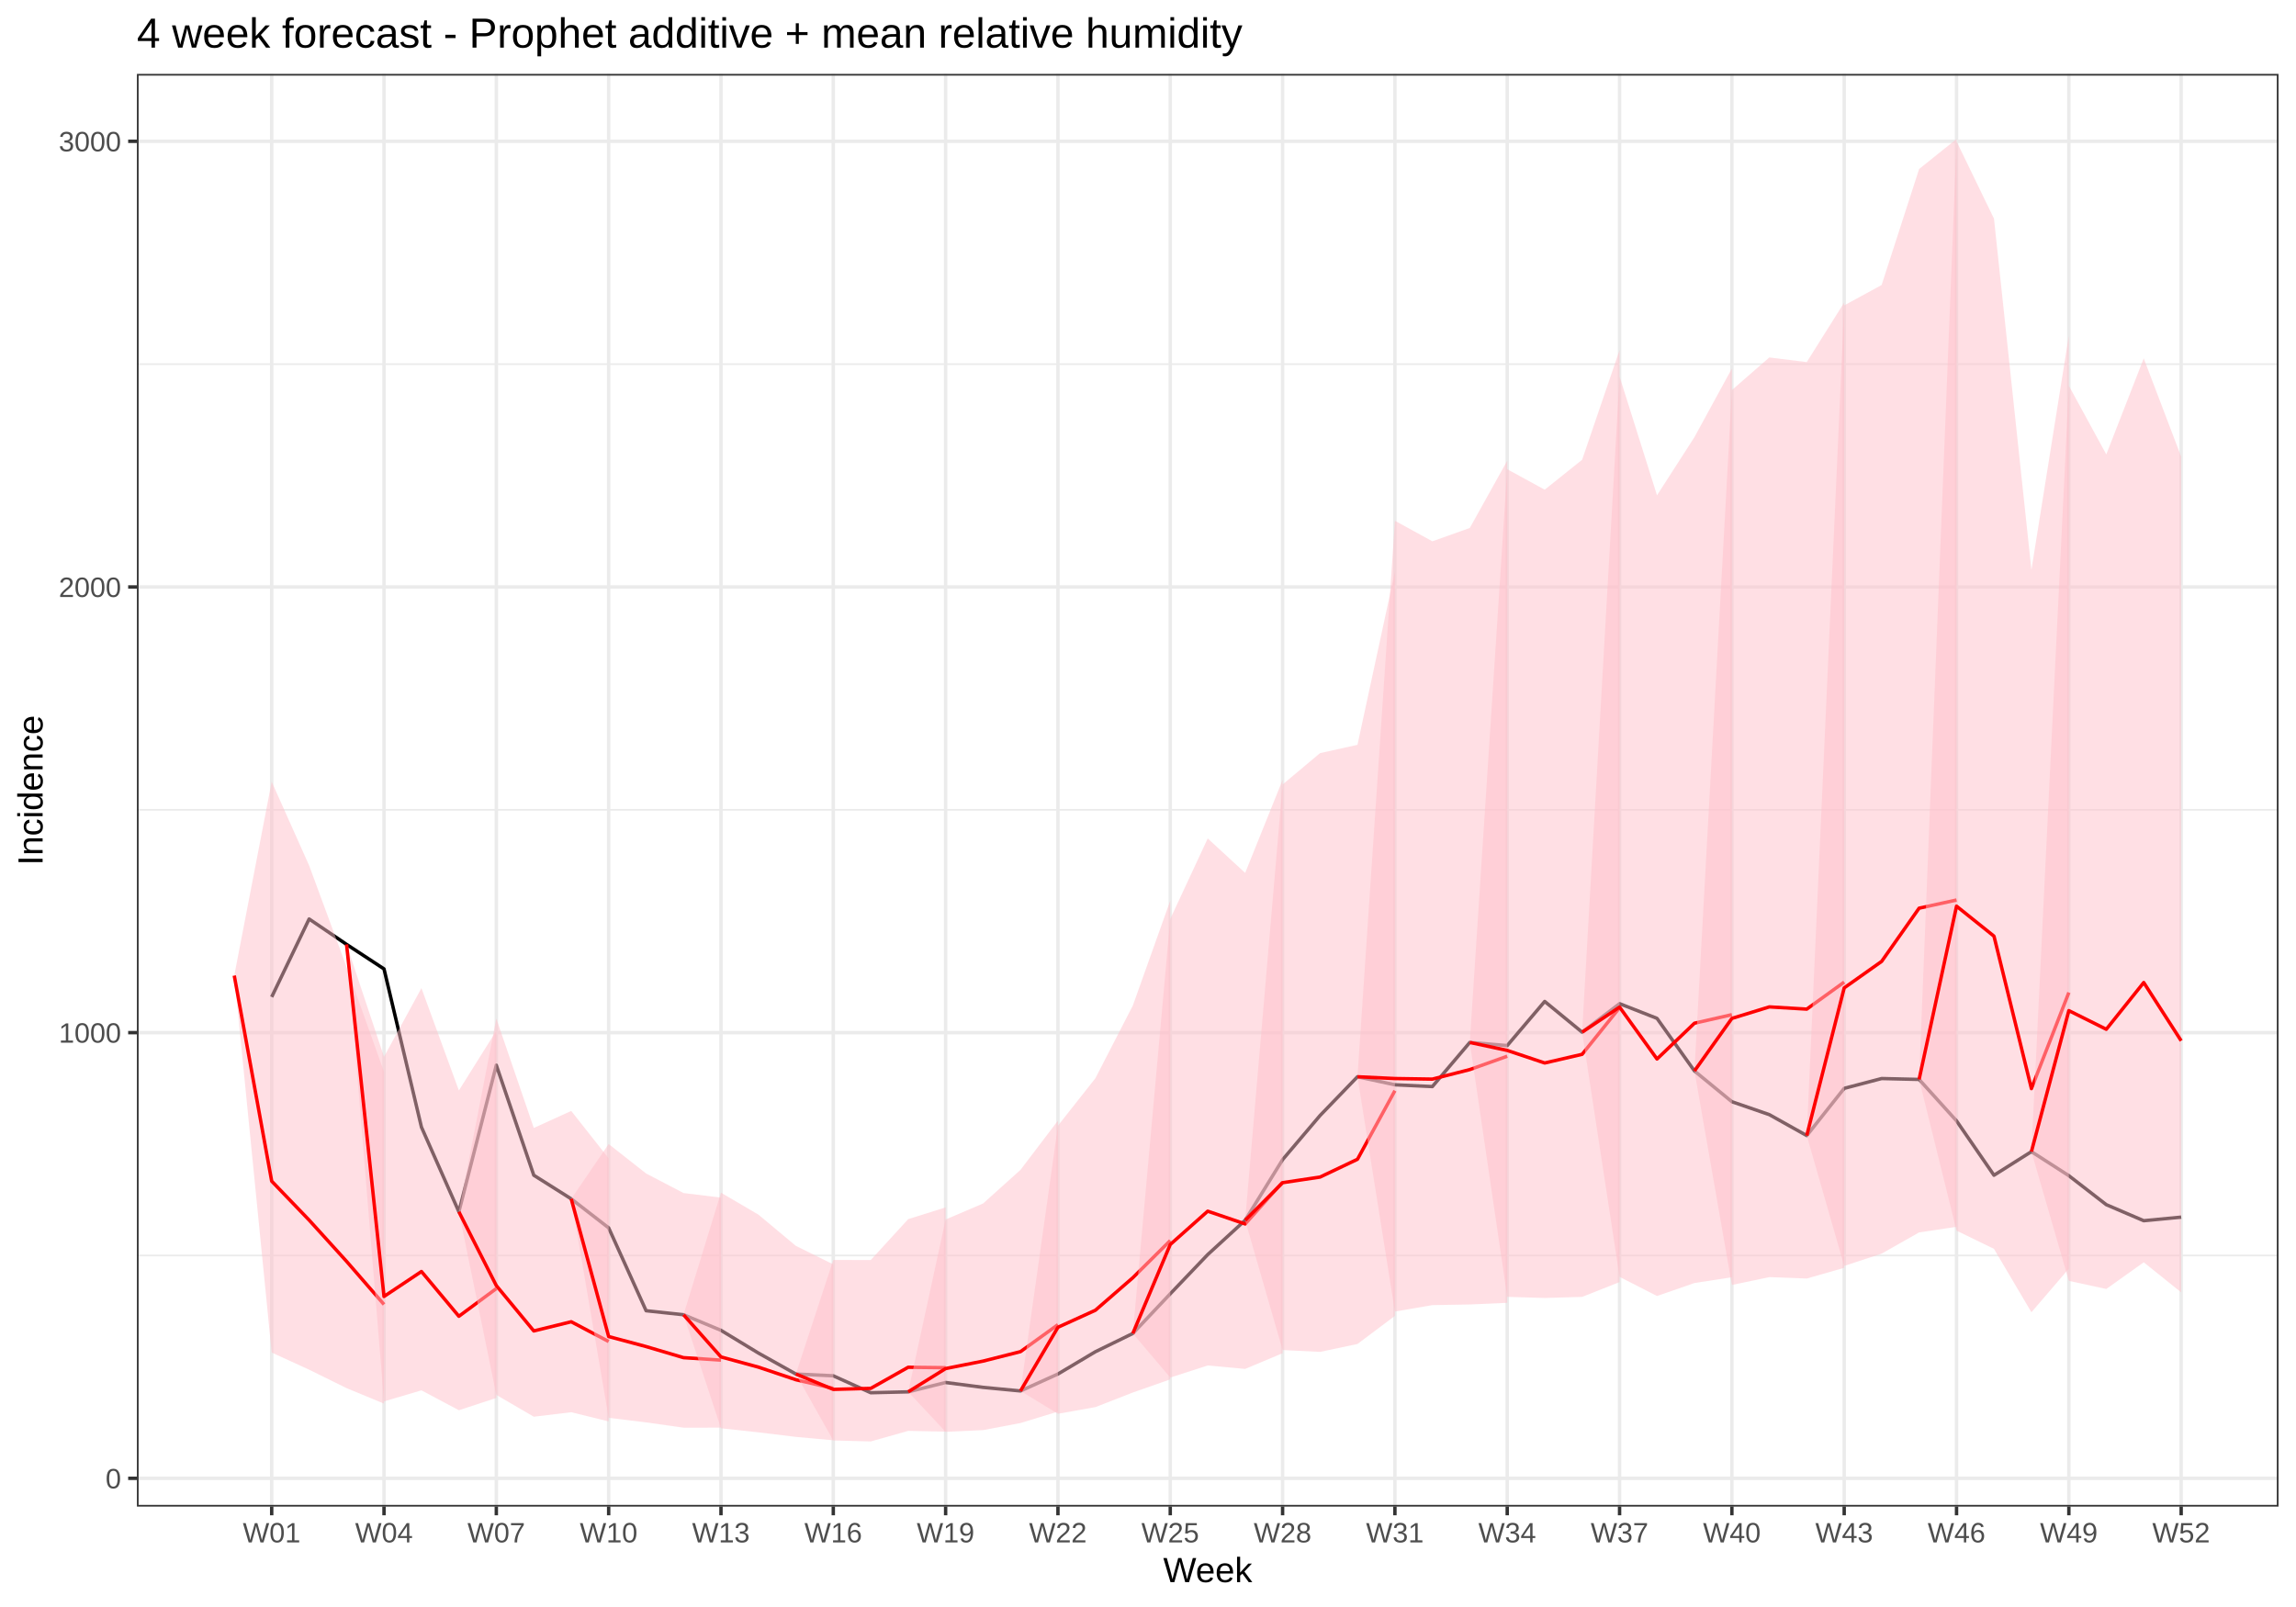
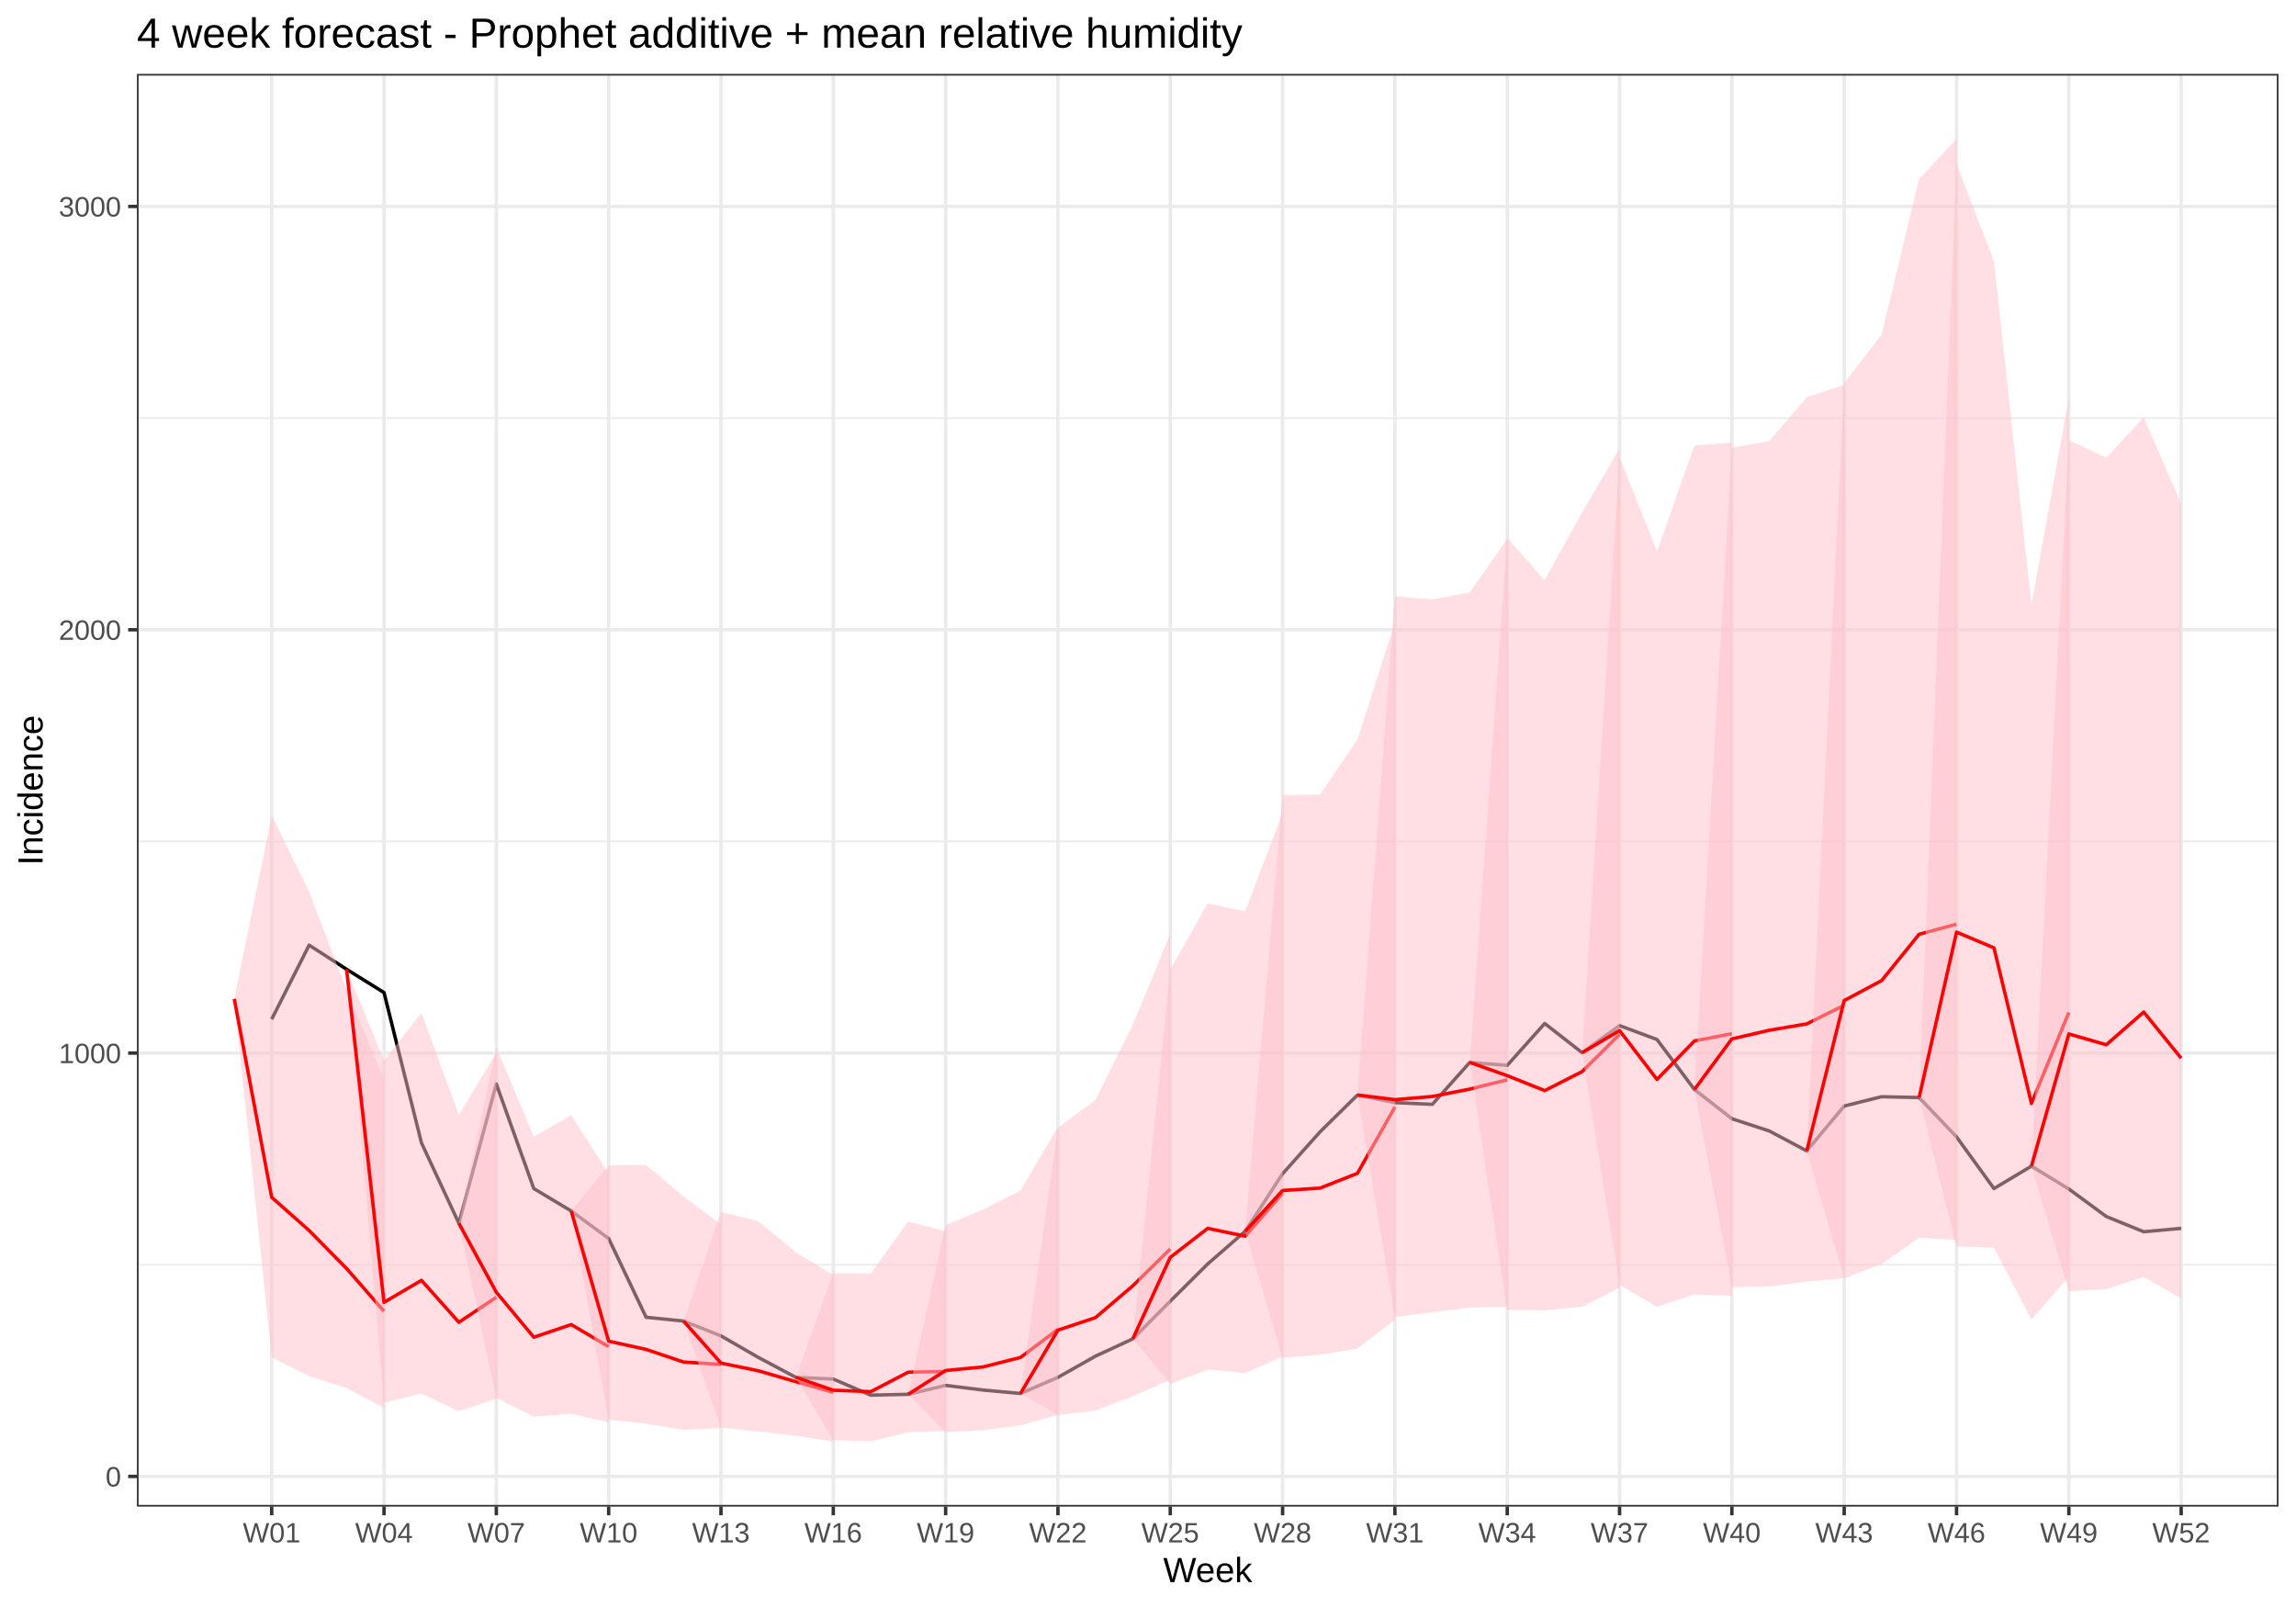
<svg xmlns="http://www.w3.org/2000/svg" class="svglite" width="720.00pt" height="504.00pt" viewBox="0 0 720.00 504.00">
  <defs>
    <style type="text/css">
    .svglite line, .svglite polyline, .svglite polygon, .svglite path, .svglite rect, .svglite circle {
      fill: none;
      stroke: #000000;
      stroke-linecap: round;
      stroke-linejoin: round;
      stroke-miterlimit: 10.00;
    }
    .svglite text {
      white-space: pre;
    }
  </style>
  </defs>
  <rect width="100%" height="100%" style="stroke: none; fill: #FFFFFF;" />
  <defs>
    <clipPath id="cpMC4wMHw3MjAuMDB8MC4wMHw1MDQuMDA=">
      <rect x="0.00" y="0.00" width="720.00" height="504.00" />
    </clipPath>
  </defs>
  <g clip-path="url(#cpMC4wMHw3MjAuMDB8MC4wMHw1MDQuMDA=)">
    <rect x="0.00" y="-0" width="720.00" height="504.00" style="stroke-width: 1.07; stroke: #FFFFFF; fill: #FFFFFF;" />
  </g>
  <defs>
    <clipPath id="cpNDIuOTN8NzE0LjUyfDIzLjE4fDQ3Mi41MA==">
      <rect x="42.93" y="23.18" width="671.59" height="449.33" />
    </clipPath>
  </defs>
  <g clip-path="url(#cpNDIuOTN8NzE0LjUyfDIzLjE4fDQ3Mi41MA==)">
    <rect x="42.93" y="23.18" width="671.59" height="449.33" style="stroke-width: 1.07; stroke: none; fill: #FFFFFF;" />
-     <polyline points="42.93,393.75 714.52,393.75 " style="stroke-width: 0.53; stroke: #EBEBEB; stroke-linecap: butt;" />
-     <polyline points="42.93,253.98 714.52,253.98 " style="stroke-width: 0.53; stroke: #EBEBEB; stroke-linecap: butt;" />
-     <polyline points="42.93,114.20 714.52,114.20 " style="stroke-width: 0.53; stroke: #EBEBEB; stroke-linecap: butt;" />
-     <polyline points="42.93,463.64 714.52,463.64 " style="stroke-width: 1.07; stroke: #EBEBEB; stroke-linecap: butt;" />
-     <polyline points="42.93,323.86 714.52,323.86 " style="stroke-width: 1.07; stroke: #EBEBEB; stroke-linecap: butt;" />
-     <polyline points="42.93,184.09 714.52,184.09 " style="stroke-width: 1.07; stroke: #EBEBEB; stroke-linecap: butt;" />
-     <polyline points="42.93,44.31 714.52,44.31 " style="stroke-width: 1.07; stroke: #EBEBEB; stroke-linecap: butt;" />
+     <polyline points="42.93,396.67 714.52,396.67 " style="stroke-width: 0.53; stroke: #EBEBEB; stroke-linecap: butt;" />
+     <polyline points="42.93,263.90 714.52,263.90 " style="stroke-width: 0.53; stroke: #EBEBEB; stroke-linecap: butt;" />
+     <polyline points="42.93,131.13 714.52,131.13 " style="stroke-width: 0.53; stroke: #EBEBEB; stroke-linecap: butt;" />
+     <polyline points="42.93,463.05 714.52,463.05 " style="stroke-width: 1.07; stroke: #EBEBEB; stroke-linecap: butt;" />
+     <polyline points="42.93,330.28 714.52,330.28 " style="stroke-width: 1.07; stroke: #EBEBEB; stroke-linecap: butt;" />
+     <polyline points="42.93,197.52 714.52,197.52 " style="stroke-width: 1.07; stroke: #EBEBEB; stroke-linecap: butt;" />
+     <polyline points="42.93,64.75 714.52,64.75 " style="stroke-width: 1.07; stroke: #EBEBEB; stroke-linecap: butt;" />
    <polyline points="85.20,472.50 85.20,23.18 " style="stroke-width: 1.07; stroke: #EBEBEB; stroke-linecap: butt;" />
    <polyline points="120.42,472.50 120.42,23.18 " style="stroke-width: 1.07; stroke: #EBEBEB; stroke-linecap: butt;" />
    <polyline points="155.64,472.50 155.64,23.18 " style="stroke-width: 1.07; stroke: #EBEBEB; stroke-linecap: butt;" />
    <polyline points="190.87,472.50 190.87,23.18 " style="stroke-width: 1.07; stroke: #EBEBEB; stroke-linecap: butt;" />
    <polyline points="226.09,472.50 226.09,23.18 " style="stroke-width: 1.07; stroke: #EBEBEB; stroke-linecap: butt;" />
    <polyline points="261.31,472.50 261.31,23.18 " style="stroke-width: 1.07; stroke: #EBEBEB; stroke-linecap: butt;" />
    <polyline points="296.54,472.50 296.54,23.18 " style="stroke-width: 1.07; stroke: #EBEBEB; stroke-linecap: butt;" />
    <polyline points="331.76,472.50 331.76,23.18 " style="stroke-width: 1.07; stroke: #EBEBEB; stroke-linecap: butt;" />
    <polyline points="366.98,472.50 366.98,23.18 " style="stroke-width: 1.07; stroke: #EBEBEB; stroke-linecap: butt;" />
    <polyline points="402.21,472.50 402.21,23.18 " style="stroke-width: 1.07; stroke: #EBEBEB; stroke-linecap: butt;" />
    <polyline points="437.43,472.50 437.43,23.18 " style="stroke-width: 1.07; stroke: #EBEBEB; stroke-linecap: butt;" />
    <polyline points="472.65,472.50 472.65,23.18 " style="stroke-width: 1.07; stroke: #EBEBEB; stroke-linecap: butt;" />
    <polyline points="507.88,472.50 507.88,23.18 " style="stroke-width: 1.07; stroke: #EBEBEB; stroke-linecap: butt;" />
    <polyline points="543.10,472.50 543.10,23.18 " style="stroke-width: 1.07; stroke: #EBEBEB; stroke-linecap: butt;" />
    <polyline points="578.32,472.50 578.32,23.18 " style="stroke-width: 1.07; stroke: #EBEBEB; stroke-linecap: butt;" />
    <polyline points="613.55,472.50 613.55,23.18 " style="stroke-width: 1.07; stroke: #EBEBEB; stroke-linecap: butt;" />
    <polyline points="648.77,472.50 648.77,23.18 " style="stroke-width: 1.07; stroke: #EBEBEB; stroke-linecap: butt;" />
    <polyline points="683.99,472.50 683.99,23.18 " style="stroke-width: 1.07; stroke: #EBEBEB; stroke-linecap: butt;" />
-     <polyline points="85.20,312.68 96.94,288.22 108.68,296.19 120.42,303.88 132.16,353.50 143.90,380.05 155.64,334.07 167.39,368.59 179.13,376.00 190.87,385.09 202.61,411.08 214.35,412.34 226.09,417.23 237.83,424.36 249.57,430.93 261.31,431.49 273.06,436.80 284.80,436.52 296.54,433.59 308.28,435.12 320.02,436.24 331.76,430.93 343.50,423.94 355.24,418.21 366.98,405.77 378.73,393.47 390.47,382.71 402.21,363.70 413.95,349.86 425.69,337.70 437.43,340.22 449.17,340.78 460.91,326.94 472.65,327.92 484.40,314.08 496.14,323.72 507.88,314.78 519.62,319.39 531.36,335.88 543.10,345.53 554.84,349.58 566.58,356.15 578.32,341.34 590.06,338.26 601.81,338.54 613.55,351.54 625.29,368.59 637.03,361.18 648.77,368.73 660.51,377.82 672.25,382.85 683.99,381.73 " style="stroke-width: 1.07; stroke-linecap: butt;" />
-     <polygon points="73.46,305.97 85.20,245.17 96.94,271.45 108.68,303.26 120.42,336.14 120.42,440.22 108.68,435.36 96.94,429.57 85.20,424.20 73.46,305.97 " style="stroke-width: 0.00; stroke: none; stroke-linecap: butt; fill: #FFC0CB; fill-opacity: 0.50;" />
-     <polyline points="73.46,305.97 85.20,245.17 96.94,271.45 108.68,303.26 120.42,336.14 " style="stroke-width: 1.07; stroke: none; stroke-linecap: butt;" />
-     <polyline points="120.42,440.22 108.68,435.36 96.94,429.57 85.20,424.20 73.46,305.97 " style="stroke-width: 1.07; stroke: none; stroke-linecap: butt;" />
-     <polyline points="73.46,305.97 85.20,370.45 96.94,382.66 108.68,395.60 120.42,409.12 " style="stroke-width: 1.07; stroke: #FF0000; stroke-linecap: butt;" />
-     <polygon points="108.68,296.19 120.42,331.45 132.16,309.91 143.90,342.01 155.64,323.27 155.64,438.43 143.90,442.29 132.16,436.05 120.42,439.52 108.68,296.19 " style="stroke-width: 0.00; stroke: none; stroke-linecap: butt; fill: #FFC0CB; fill-opacity: 0.50;" />
-     <polyline points="108.68,296.19 120.42,331.45 132.16,309.91 143.90,342.01 155.64,323.27 " style="stroke-width: 1.07; stroke: none; stroke-linecap: butt;" />
-     <polyline points="155.64,438.43 143.90,442.29 132.16,436.05 120.42,439.52 108.68,296.19 " style="stroke-width: 1.07; stroke: none; stroke-linecap: butt;" />
-     <polyline points="108.68,296.19 120.42,406.61 132.16,398.78 143.90,412.82 155.64,404.13 " style="stroke-width: 1.07; stroke: #FF0000; stroke-linecap: butt;" />
-     <polygon points="143.90,380.05 155.64,319.44 167.39,353.76 179.13,348.42 190.87,363.29 190.87,445.80 179.13,442.91 167.39,444.32 155.64,437.48 143.90,380.05 " style="stroke-width: 0.00; stroke: none; stroke-linecap: butt; fill: #FFC0CB; fill-opacity: 0.50;" />
-     <polyline points="143.90,380.05 155.64,319.44 167.39,353.76 179.13,348.42 190.87,363.29 " style="stroke-width: 1.07; stroke: none; stroke-linecap: butt;" />
-     <polyline points="190.87,445.80 179.13,442.91 167.39,444.32 155.64,437.48 143.90,380.05 " style="stroke-width: 1.07; stroke: none; stroke-linecap: butt;" />
-     <polyline points="143.90,380.05 155.64,403.20 167.39,417.42 179.13,414.54 190.87,420.74 " style="stroke-width: 1.07; stroke: #FF0000; stroke-linecap: butt;" />
-     <polygon points="179.13,376.00 190.87,358.80 202.61,368.04 214.35,374.17 226.09,375.61 226.09,447.75 214.35,447.76 202.61,446.10 190.87,444.67 179.13,376.00 " style="stroke-width: 0.00; stroke: none; stroke-linecap: butt; fill: #FFC0CB; fill-opacity: 0.50;" />
-     <polyline points="179.13,376.00 190.87,358.80 202.61,368.04 214.35,374.17 226.09,375.61 " style="stroke-width: 1.07; stroke: none; stroke-linecap: butt;" />
-     <polyline points="226.09,447.75 214.35,447.76 202.61,446.10 190.87,444.67 179.13,376.00 " style="stroke-width: 1.07; stroke: none; stroke-linecap: butt;" />
-     <polyline points="179.13,376.00 190.87,419.18 202.61,422.32 214.35,425.80 226.09,426.58 " style="stroke-width: 1.07; stroke: #FF0000; stroke-linecap: butt;" />
-     <polygon points="214.35,412.34 226.09,374.06 237.83,380.94 249.57,390.74 261.31,396.55 261.31,451.72 249.57,450.65 237.83,449.22 226.09,447.95 214.35,412.34 " style="stroke-width: 0.00; stroke: none; stroke-linecap: butt; fill: #FFC0CB; fill-opacity: 0.50;" />
-     <polyline points="214.35,412.34 226.09,374.06 237.83,380.94 249.57,390.74 261.31,396.55 " style="stroke-width: 1.07; stroke: none; stroke-linecap: butt;" />
-     <polyline points="261.31,451.72 249.57,450.65 237.83,449.22 226.09,447.95 214.35,412.34 " style="stroke-width: 1.07; stroke: none; stroke-linecap: butt;" />
-     <polyline points="214.35,412.34 226.09,425.57 237.83,428.77 249.57,432.72 261.31,435.45 " style="stroke-width: 1.07; stroke: #FF0000; stroke-linecap: butt;" />
-     <polygon points="249.57,430.93 261.31,395.15 273.06,395.18 284.80,382.35 296.54,378.67 296.54,449.00 284.80,448.76 273.06,452.08 261.31,451.76 249.57,430.93 " style="stroke-width: 0.00; stroke: none; stroke-linecap: butt; fill: #FFC0CB; fill-opacity: 0.50;" />
-     <polyline points="249.57,430.93 261.31,395.15 273.06,395.18 284.80,382.35 296.54,378.67 " style="stroke-width: 1.07; stroke: none; stroke-linecap: butt;" />
-     <polyline points="296.54,449.00 284.80,448.76 273.06,452.08 261.31,451.76 249.57,430.93 " style="stroke-width: 1.07; stroke: none; stroke-linecap: butt;" />
-     <polyline points="249.57,430.93 261.31,435.75 273.06,435.43 284.80,428.81 296.54,428.95 " style="stroke-width: 1.07; stroke: #FF0000; stroke-linecap: butt;" />
-     <polygon points="284.80,436.52 296.54,382.47 308.28,377.45 320.02,366.90 331.76,351.45 331.76,442.71 320.02,446.30 308.28,448.52 296.54,449.06 284.80,436.52 " style="stroke-width: 0.00; stroke: none; stroke-linecap: butt; fill: #FFC0CB; fill-opacity: 0.50;" />
-     <polyline points="284.80,436.52 296.54,382.47 308.28,377.45 320.02,366.90 331.76,351.45 " style="stroke-width: 1.07; stroke: none; stroke-linecap: butt;" />
-     <polyline points="331.76,442.71 320.02,446.30 308.28,448.52 296.54,449.06 284.80,436.52 " style="stroke-width: 1.07; stroke: none; stroke-linecap: butt;" />
-     <polyline points="284.80,436.52 296.54,429.22 308.28,426.88 320.02,423.91 331.76,415.45 " style="stroke-width: 1.07; stroke: #FF0000; stroke-linecap: butt;" />
-     <polygon points="320.02,436.24 331.76,353.04 343.50,338.18 355.24,315.38 366.98,282.46 366.98,432.61 355.24,436.73 343.50,441.31 331.76,443.40 320.02,436.24 " style="stroke-width: 0.00; stroke: none; stroke-linecap: butt; fill: #FFC0CB; fill-opacity: 0.50;" />
-     <polyline points="320.02,436.24 331.76,353.04 343.50,338.18 355.24,315.38 366.98,282.46 " style="stroke-width: 1.07; stroke: none; stroke-linecap: butt;" />
-     <polyline points="366.98,432.61 355.24,436.73 343.50,441.31 331.76,443.40 320.02,436.24 " style="stroke-width: 1.07; stroke: none; stroke-linecap: butt;" />
-     <polyline points="320.02,436.24 331.76,416.27 343.50,410.93 355.24,400.73 366.98,389.08 " style="stroke-width: 1.07; stroke: #FF0000; stroke-linecap: butt;" />
-     <polygon points="355.24,418.21 366.98,288.21 378.73,262.96 390.47,273.77 402.21,244.60 402.21,424.40 390.47,429.33 378.73,428.25 366.98,432.04 355.24,418.21 " style="stroke-width: 0.00; stroke: none; stroke-linecap: butt; fill: #FFC0CB; fill-opacity: 0.50;" />
-     <polyline points="355.24,418.21 366.98,288.21 378.73,262.96 390.47,273.77 402.21,244.60 " style="stroke-width: 1.07; stroke: none; stroke-linecap: butt;" />
-     <polyline points="402.21,424.40 390.47,429.33 378.73,428.25 366.98,432.04 355.24,418.21 " style="stroke-width: 1.07; stroke: none; stroke-linecap: butt;" />
-     <polyline points="355.24,418.21 366.98,390.31 378.73,379.86 390.47,383.87 402.21,370.75 " style="stroke-width: 1.07; stroke: #FF0000; stroke-linecap: butt;" />
-     <polygon points="390.47,382.71 402.21,246.04 413.95,236.20 425.69,233.60 437.43,179.26 437.43,412.69 425.69,421.51 413.95,423.99 402.21,423.41 390.47,382.71 " style="stroke-width: 0.00; stroke: none; stroke-linecap: butt; fill: #FFC0CB; fill-opacity: 0.50;" />
-     <polyline points="390.47,382.71 402.21,246.04 413.95,236.20 425.69,233.60 437.43,179.26 " style="stroke-width: 1.07; stroke: none; stroke-linecap: butt;" />
-     <polyline points="437.43,412.69 425.69,421.51 413.95,423.99 402.21,423.41 390.47,382.71 " style="stroke-width: 1.07; stroke: none; stroke-linecap: butt;" />
-     <polyline points="390.47,382.71 402.21,370.92 413.95,369.16 425.69,363.58 437.43,342.07 " style="stroke-width: 1.07; stroke: #FF0000; stroke-linecap: butt;" />
-     <polygon points="425.69,337.70 437.43,163.32 449.17,169.77 460.91,165.59 472.65,144.50 472.65,408.60 460.91,409.12 449.17,409.32 437.43,411.34 425.69,337.70 " style="stroke-width: 0.00; stroke: none; stroke-linecap: butt; fill: #FFC0CB; fill-opacity: 0.50;" />
-     <polyline points="425.69,337.70 437.43,163.32 449.17,169.77 460.91,165.59 472.65,144.50 " style="stroke-width: 1.07; stroke: none; stroke-linecap: butt;" />
-     <polyline points="472.65,408.60 460.91,409.12 449.17,409.32 437.43,411.34 425.69,337.70 " style="stroke-width: 1.07; stroke: none; stroke-linecap: butt;" />
-     <polyline points="425.69,337.70 437.43,338.26 449.17,338.44 460.91,335.45 472.65,331.26 " style="stroke-width: 1.07; stroke: #FF0000; stroke-linecap: butt;" />
-     <polygon points="460.91,326.94 472.65,147.16 484.40,153.58 496.14,144.19 507.88,109.79 507.88,402.09 496.14,406.74 484.40,407.08 472.65,406.73 460.91,326.94 " style="stroke-width: 0.00; stroke: none; stroke-linecap: butt; fill: #FFC0CB; fill-opacity: 0.50;" />
-     <polyline points="460.91,326.94 472.65,147.16 484.40,153.58 496.14,144.19 507.88,109.79 " style="stroke-width: 1.07; stroke: none; stroke-linecap: butt;" />
-     <polyline points="507.88,402.09 496.14,406.74 484.40,407.08 472.65,406.73 460.91,326.94 " style="stroke-width: 1.07; stroke: none; stroke-linecap: butt;" />
-     <polyline points="460.91,326.94 472.65,329.44 484.40,333.38 496.14,330.66 507.88,316.04 " style="stroke-width: 1.07; stroke: #FF0000; stroke-linecap: butt;" />
-     <polygon points="496.14,323.72 507.88,118.09 519.62,155.35 531.36,137.09 543.10,115.58 543.10,400.58 531.36,402.39 519.62,406.46 507.88,400.47 496.14,323.72 " style="stroke-width: 0.00; stroke: none; stroke-linecap: butt; fill: #FFC0CB; fill-opacity: 0.50;" />
-     <polyline points="496.14,323.72 507.88,118.09 519.62,155.35 531.36,137.09 543.10,115.58 " style="stroke-width: 1.07; stroke: none; stroke-linecap: butt;" />
-     <polyline points="543.10,400.58 531.36,402.39 519.62,406.46 507.88,400.47 496.14,323.72 " style="stroke-width: 1.07; stroke: none; stroke-linecap: butt;" />
-     <polyline points="496.14,323.72 507.88,315.85 519.62,332.13 531.36,320.91 543.10,318.23 " style="stroke-width: 1.07; stroke: #FF0000; stroke-linecap: butt;" />
-     <polygon points="531.36,335.88 543.10,122.34 554.84,112.11 566.58,113.56 578.32,94.88 578.32,397.62 566.58,400.98 554.84,400.54 543.10,403.00 531.36,335.88 " style="stroke-width: 0.00; stroke: none; stroke-linecap: butt; fill: #FFC0CB; fill-opacity: 0.50;" />
-     <polyline points="531.36,335.88 543.10,122.34 554.84,112.11 566.58,113.56 578.32,94.88 " style="stroke-width: 1.07; stroke: none; stroke-linecap: butt;" />
-     <polyline points="578.32,397.62 566.58,400.98 554.84,400.54 543.10,403.00 531.36,335.88 " style="stroke-width: 1.07; stroke: none; stroke-linecap: butt;" />
-     <polyline points="531.36,335.88 543.10,319.40 554.84,315.79 566.58,316.49 578.32,308.01 " style="stroke-width: 1.07; stroke: #FF0000; stroke-linecap: butt;" />
-     <polygon points="566.58,356.15 578.32,95.78 590.06,89.38 601.81,53.01 613.55,43.60 613.55,384.76 601.81,386.52 590.06,393.17 578.32,397.03 566.58,356.15 " style="stroke-width: 0.00; stroke: none; stroke-linecap: butt; fill: #FFC0CB; fill-opacity: 0.50;" />
-     <polyline points="566.58,356.15 578.32,95.78 590.06,89.38 601.81,53.01 613.55,43.60 " style="stroke-width: 1.07; stroke: none; stroke-linecap: butt;" />
-     <polyline points="613.55,384.76 601.81,386.52 590.06,393.17 578.32,397.03 566.58,356.15 " style="stroke-width: 1.07; stroke: none; stroke-linecap: butt;" />
-     <polyline points="566.58,356.15 578.32,309.83 590.06,301.52 601.81,284.83 613.55,282.27 " style="stroke-width: 1.07; stroke: #FF0000; stroke-linecap: butt;" />
-     <polygon points="601.81,338.54 613.55,44.34 625.29,68.57 637.03,178.74 648.77,105.22 648.77,397.88 637.03,411.56 625.29,391.68 613.55,385.97 601.81,338.54 " style="stroke-width: 0.00; stroke: none; stroke-linecap: butt; fill: #FFC0CB; fill-opacity: 0.50;" />
-     <polyline points="601.81,338.54 613.55,44.34 625.29,68.57 637.03,178.74 648.77,105.22 " style="stroke-width: 1.07; stroke: none; stroke-linecap: butt;" />
-     <polyline points="648.77,397.88 637.03,411.56 625.29,391.68 613.55,385.97 601.81,338.54 " style="stroke-width: 1.07; stroke: none; stroke-linecap: butt;" />
-     <polyline points="601.81,338.54 613.55,284.20 625.29,293.61 637.03,341.42 648.77,311.28 " style="stroke-width: 1.07; stroke: #FF0000; stroke-linecap: butt;" />
-     <polygon points="637.03,361.18 648.77,120.98 660.51,142.51 672.25,112.39 683.99,143.23 683.99,405.32 672.25,395.89 660.51,404.26 648.77,401.72 637.03,361.18 " style="stroke-width: 0.00; stroke: none; stroke-linecap: butt; fill: #FFC0CB; fill-opacity: 0.50;" />
-     <polyline points="637.03,361.18 648.77,120.98 660.51,142.51 672.25,112.39 683.99,143.23 " style="stroke-width: 1.07; stroke: none; stroke-linecap: butt;" />
-     <polyline points="683.99,405.32 672.25,395.89 660.51,404.26 648.77,401.72 637.03,361.18 " style="stroke-width: 1.07; stroke: none; stroke-linecap: butt;" />
-     <polyline points="637.03,361.18 648.77,316.96 660.51,322.81 672.25,308.15 683.99,326.42 " style="stroke-width: 1.07; stroke: #FF0000; stroke-linecap: butt;" />
+     <polyline points="85.20,319.66 96.94,296.43 108.68,304.00 120.42,311.30 132.16,358.43 143.90,383.66 155.64,339.98 167.39,372.77 179.13,379.80 190.87,388.43 202.61,413.13 214.35,414.32 226.09,418.97 237.83,425.74 249.57,431.98 261.31,432.51 273.06,437.56 284.80,437.29 296.54,434.50 308.28,435.96 320.02,437.03 331.76,431.98 343.50,425.34 355.24,419.90 366.98,408.08 378.73,396.40 390.47,386.18 402.21,368.12 413.95,354.98 425.69,343.43 437.43,345.82 449.17,346.35 460.91,333.20 472.65,334.13 484.40,320.99 496.14,330.15 507.88,321.65 519.62,326.03 531.36,341.70 543.10,350.86 554.84,354.71 566.58,360.95 578.32,346.88 590.06,343.96 601.81,344.22 613.55,356.57 625.29,372.77 637.03,365.73 648.77,372.90 660.51,381.53 672.25,386.31 683.99,385.25 " style="stroke-width: 1.07; stroke-linecap: butt;" />
+     <polygon points="73.46,313.29 85.20,255.71 96.94,279.70 108.68,310.44 120.42,338.45 120.42,441.60 108.68,435.33 96.94,431.59 85.20,425.74 73.46,313.29 " style="stroke-width: 0.00; stroke: none; stroke-linecap: butt; fill: #FFC0CB; fill-opacity: 0.50;" />
+     <polyline points="73.46,313.29 85.20,255.71 96.94,279.70 108.68,310.44 120.42,338.45 " style="stroke-width: 1.07; stroke: none; stroke-linecap: butt;" />
+     <polyline points="120.42,441.60 108.68,435.33 96.94,431.59 85.20,425.74 73.46,313.29 " style="stroke-width: 1.07; stroke: none; stroke-linecap: butt;" />
+     <polyline points="73.46,313.29 85.20,375.52 96.94,385.92 108.68,397.84 120.42,411.26 " style="stroke-width: 1.07; stroke: #FF0000; stroke-linecap: butt;" />
+     <polygon points="108.68,304.00 120.42,332.61 132.16,317.69 143.90,349.63 155.64,330.15 155.64,438.65 143.90,442.61 132.16,437.04 120.42,439.94 108.68,304.00 " style="stroke-width: 0.00; stroke: none; stroke-linecap: butt; fill: #FFC0CB; fill-opacity: 0.50;" />
+     <polyline points="108.68,304.00 120.42,332.61 132.16,317.69 143.90,349.63 155.64,330.15 " style="stroke-width: 1.07; stroke: none; stroke-linecap: butt;" />
+     <polyline points="155.64,438.65 143.90,442.61 132.16,437.04 120.42,439.94 108.68,304.00 " style="stroke-width: 1.07; stroke: none; stroke-linecap: butt;" />
+     <polyline points="108.68,304.00 120.42,408.45 132.16,401.55 143.90,414.71 155.64,406.86 " style="stroke-width: 1.07; stroke: #FF0000; stroke-linecap: butt;" />
+     <polygon points="143.90,383.66 155.64,328.42 167.39,356.53 179.13,349.78 190.87,368.10 190.87,446.09 179.13,443.40 167.39,444.31 155.64,438.45 143.90,383.66 " style="stroke-width: 0.00; stroke: none; stroke-linecap: butt; fill: #FFC0CB; fill-opacity: 0.50;" />
+     <polyline points="143.90,383.66 155.64,328.42 167.39,356.53 179.13,349.78 190.87,368.10 " style="stroke-width: 1.07; stroke: none; stroke-linecap: butt;" />
+     <polyline points="190.87,446.09 179.13,443.40 167.39,444.31 155.64,438.45 143.90,383.66 " style="stroke-width: 1.07; stroke: none; stroke-linecap: butt;" />
+     <polyline points="143.90,383.66 155.64,405.28 167.39,419.39 179.13,415.42 190.87,422.35 " style="stroke-width: 1.07; stroke: #FF0000; stroke-linecap: butt;" />
+     <polygon points="179.13,379.80 190.87,365.54 202.61,365.35 214.35,375.24 226.09,384.02 226.09,447.90 214.35,448.43 202.61,446.53 190.87,445.21 179.13,379.80 " style="stroke-width: 0.00; stroke: none; stroke-linecap: butt; fill: #FFC0CB; fill-opacity: 0.50;" />
+     <polyline points="179.13,379.80 190.87,365.54 202.61,365.35 214.35,375.24 226.09,384.02 " style="stroke-width: 1.07; stroke: none; stroke-linecap: butt;" />
+     <polyline points="226.09,447.90 214.35,448.43 202.61,446.53 190.87,445.21 179.13,379.80 " style="stroke-width: 1.07; stroke: none; stroke-linecap: butt;" />
+     <polyline points="179.13,379.80 190.87,420.63 202.61,423.21 214.35,427.17 226.09,427.93 " style="stroke-width: 1.07; stroke: #FF0000; stroke-linecap: butt;" />
+     <polygon points="214.35,414.32 226.09,380.09 237.83,383.02 249.57,392.74 261.31,399.87 261.31,452.08 249.57,450.30 237.83,448.97 226.09,447.76 214.35,414.32 " style="stroke-width: 0.00; stroke: none; stroke-linecap: butt; fill: #FFC0CB; fill-opacity: 0.50;" />
+     <polyline points="214.35,414.32 226.09,380.09 237.83,383.02 249.57,392.74 261.31,399.87 " style="stroke-width: 1.07; stroke: none; stroke-linecap: butt;" />
+     <polyline points="261.31,452.08 249.57,450.30 237.83,448.97 226.09,447.76 214.35,414.32 " style="stroke-width: 1.07; stroke: none; stroke-linecap: butt;" />
+     <polyline points="214.35,414.32 226.09,427.51 237.83,429.92 249.57,433.34 261.31,436.69 " style="stroke-width: 1.07; stroke: #FF0000; stroke-linecap: butt;" />
+     <polygon points="249.57,431.98 261.31,399.27 273.06,399.43 284.80,383.05 296.54,386.20 296.54,448.75 284.80,449.23 273.06,452.00 261.31,451.67 249.57,431.98 " style="stroke-width: 0.00; stroke: none; stroke-linecap: butt; fill: #FFC0CB; fill-opacity: 0.50;" />
+     <polyline points="249.57,431.98 261.31,399.27 273.06,399.43 284.80,383.05 296.54,386.20 " style="stroke-width: 1.07; stroke: none; stroke-linecap: butt;" />
+     <polyline points="296.54,448.75 284.80,449.23 273.06,452.00 261.31,451.67 249.57,431.98 " style="stroke-width: 1.07; stroke: none; stroke-linecap: butt;" />
+     <polyline points="249.57,431.98 261.31,436.02 273.06,436.46 284.80,430.36 296.54,430.13 " style="stroke-width: 1.07; stroke: #FF0000; stroke-linecap: butt;" />
+     <polygon points="284.80,437.29 296.54,384.26 308.28,379.34 320.02,373.37 331.76,353.45 331.76,443.75 320.02,447.03 308.28,448.52 296.54,449.18 284.80,437.29 " style="stroke-width: 0.00; stroke: none; stroke-linecap: butt; fill: #FFC0CB; fill-opacity: 0.50;" />
+     <polyline points="284.80,437.29 296.54,384.26 308.28,379.34 320.02,373.37 331.76,353.45 " style="stroke-width: 1.07; stroke: none; stroke-linecap: butt;" />
+     <polyline points="331.76,443.75 320.02,447.03 308.28,448.52 296.54,449.18 284.80,437.29 " style="stroke-width: 1.07; stroke: none; stroke-linecap: butt;" />
+     <polyline points="284.80,437.29 296.54,429.83 308.28,428.71 320.02,425.73 331.76,416.91 " style="stroke-width: 1.07; stroke: #FF0000; stroke-linecap: butt;" />
+     <polygon points="320.02,437.03 331.76,353.68 343.50,345.00 355.24,321.39 366.98,292.92 366.98,432.73 355.24,437.91 343.50,442.40 331.76,443.75 320.02,437.03 " style="stroke-width: 0.00; stroke: none; stroke-linecap: butt; fill: #FFC0CB; fill-opacity: 0.50;" />
+     <polyline points="320.02,437.03 331.76,353.68 343.50,345.00 355.24,321.39 366.98,292.92 " style="stroke-width: 1.07; stroke: none; stroke-linecap: butt;" />
+     <polyline points="366.98,432.73 355.24,437.91 343.50,442.40 331.76,443.75 320.02,437.03 " style="stroke-width: 1.07; stroke: none; stroke-linecap: butt;" />
+     <polyline points="320.02,437.03 331.76,417.15 343.50,413.26 355.24,403.26 366.98,391.71 " style="stroke-width: 1.07; stroke: #FF0000; stroke-linecap: butt;" />
+     <polygon points="355.24,419.90 366.98,304.08 378.73,283.29 390.47,285.85 402.21,254.83 402.21,425.48 390.47,430.61 378.73,429.55 366.98,434.02 355.24,419.90 " style="stroke-width: 0.00; stroke: none; stroke-linecap: butt; fill: #FFC0CB; fill-opacity: 0.50;" />
+     <polyline points="355.24,419.90 366.98,304.08 378.73,283.29 390.47,285.85 402.21,254.83 " style="stroke-width: 1.07; stroke: none; stroke-linecap: butt;" />
+     <polyline points="402.21,425.48 390.47,430.61 378.73,429.55 366.98,434.02 355.24,419.90 " style="stroke-width: 1.07; stroke: none; stroke-linecap: butt;" />
+     <polyline points="355.24,419.90 366.98,394.35 378.73,385.25 390.47,387.70 402.21,374.28 " style="stroke-width: 1.07; stroke: #FF0000; stroke-linecap: butt;" />
+     <polygon points="390.47,386.18 402.21,249.33 413.95,249.22 425.69,231.88 437.43,195.27 437.43,413.95 425.69,422.93 413.95,424.89 402.21,425.84 390.47,386.18 " style="stroke-width: 0.00; stroke: none; stroke-linecap: butt; fill: #FFC0CB; fill-opacity: 0.50;" />
+     <polyline points="390.47,386.18 402.21,249.33 413.95,249.22 425.69,231.88 437.43,195.27 " style="stroke-width: 1.07; stroke: none; stroke-linecap: butt;" />
+     <polyline points="437.43,413.95 425.69,422.93 413.95,424.89 402.21,425.84 390.47,386.18 " style="stroke-width: 1.07; stroke: none; stroke-linecap: butt;" />
+     <polyline points="390.47,386.18 402.21,373.38 413.95,372.62 425.69,367.98 437.43,347.18 " style="stroke-width: 1.07; stroke: #FF0000; stroke-linecap: butt;" />
+     <polygon points="425.69,343.43 437.43,186.97 449.17,187.98 460.91,185.82 472.65,169.01 472.65,409.94 460.91,410.08 449.17,411.56 437.43,413.05 425.69,343.43 " style="stroke-width: 0.00; stroke: none; stroke-linecap: butt; fill: #FFC0CB; fill-opacity: 0.50;" />
+     <polyline points="425.69,343.43 437.43,186.97 449.17,187.98 460.91,185.82 472.65,169.01 " style="stroke-width: 1.07; stroke: none; stroke-linecap: butt;" />
+     <polyline points="472.65,409.94 460.91,410.08 449.17,411.56 437.43,413.05 425.69,343.43 " style="stroke-width: 1.07; stroke: none; stroke-linecap: butt;" />
+     <polyline points="425.69,343.43 437.43,344.88 449.17,343.88 460.91,341.57 472.65,338.65 " style="stroke-width: 1.07; stroke: #FF0000; stroke-linecap: butt;" />
+     <polygon points="460.91,333.20 472.65,168.69 484.40,181.94 496.14,160.71 507.88,140.65 507.88,403.89 496.14,409.81 484.40,410.97 472.65,410.83 460.91,333.20 " style="stroke-width: 0.00; stroke: none; stroke-linecap: butt; fill: #FFC0CB; fill-opacity: 0.50;" />
+     <polyline points="460.91,333.20 472.65,168.69 484.40,181.94 496.14,160.71 507.88,140.65 " style="stroke-width: 1.07; stroke: none; stroke-linecap: butt;" />
+     <polyline points="507.88,403.89 496.14,409.81 484.40,410.97 472.65,410.83 460.91,333.20 " style="stroke-width: 1.07; stroke: none; stroke-linecap: butt;" />
+     <polyline points="460.91,333.20 472.65,337.36 484.40,342.04 496.14,336.08 507.88,324.38 " style="stroke-width: 1.07; stroke: #FF0000; stroke-linecap: butt;" />
+     <polygon points="496.14,330.15 507.88,143.43 519.62,172.92 531.36,139.71 543.10,138.77 543.10,406.43 531.36,405.95 519.62,409.88 507.88,402.94 496.14,330.15 " style="stroke-width: 0.00; stroke: none; stroke-linecap: butt; fill: #FFC0CB; fill-opacity: 0.50;" />
+     <polyline points="496.14,330.15 507.88,143.43 519.62,172.92 531.36,139.71 543.10,138.77 " style="stroke-width: 1.07; stroke: none; stroke-linecap: butt;" />
+     <polyline points="543.10,406.43 531.36,405.95 519.62,409.88 507.88,402.94 496.14,330.15 " style="stroke-width: 1.07; stroke: none; stroke-linecap: butt;" />
+     <polyline points="496.14,330.15 507.88,323.21 519.62,338.55 531.36,326.46 543.10,324.20 " style="stroke-width: 1.07; stroke: #FF0000; stroke-linecap: butt;" />
+     <polygon points="531.36,341.70 543.10,140.44 554.84,138.31 566.58,124.61 578.32,120.71 578.32,400.92 566.58,401.90 554.84,403.50 543.10,403.67 531.36,341.70 " style="stroke-width: 0.00; stroke: none; stroke-linecap: butt; fill: #FFC0CB; fill-opacity: 0.50;" />
+     <polyline points="531.36,341.70 543.10,140.44 554.84,138.31 566.58,124.61 578.32,120.71 " style="stroke-width: 1.07; stroke: none; stroke-linecap: butt;" />
+     <polyline points="578.32,400.92 566.58,401.90 554.84,403.50 543.10,403.67 531.36,341.70 " style="stroke-width: 1.07; stroke: none; stroke-linecap: butt;" />
+     <polyline points="531.36,341.70 543.10,325.82 554.84,323.11 566.58,321.12 578.32,315.28 " style="stroke-width: 1.07; stroke: #FF0000; stroke-linecap: butt;" />
+     <polygon points="566.58,360.95 578.32,120.16 590.06,104.93 601.81,56.10 613.55,43.60 613.55,388.89 601.81,388.22 590.06,396.44 578.32,400.92 566.58,360.95 " style="stroke-width: 0.00; stroke: none; stroke-linecap: butt; fill: #FFC0CB; fill-opacity: 0.50;" />
+     <polyline points="566.58,360.95 578.32,120.16 590.06,104.93 601.81,56.10 613.55,43.60 " style="stroke-width: 1.07; stroke: none; stroke-linecap: butt;" />
+     <polyline points="613.55,388.89 601.81,388.22 590.06,396.44 578.32,400.92 566.58,360.95 " style="stroke-width: 1.07; stroke: none; stroke-linecap: butt;" />
+     <polyline points="566.58,360.95 578.32,313.79 590.06,307.54 601.81,293.01 613.55,289.85 " style="stroke-width: 1.07; stroke: #FF0000; stroke-linecap: butt;" />
+     <polygon points="601.81,344.22 613.55,51.39 625.29,81.97 637.03,189.71 648.77,124.67 648.77,400.37 637.03,413.85 625.29,391.34 613.55,390.93 601.81,344.22 " style="stroke-width: 0.00; stroke: none; stroke-linecap: butt; fill: #FFC0CB; fill-opacity: 0.50;" />
+     <polyline points="601.81,344.22 613.55,51.39 625.29,81.97 637.03,189.71 648.77,124.67 " style="stroke-width: 1.07; stroke: none; stroke-linecap: butt;" />
+     <polyline points="648.77,400.37 637.03,413.85 625.29,391.34 613.55,390.93 601.81,344.22 " style="stroke-width: 1.07; stroke: none; stroke-linecap: butt;" />
+     <polyline points="601.81,344.22 613.55,292.34 625.29,297.27 637.03,346.05 648.77,317.52 " style="stroke-width: 1.07; stroke: #FF0000; stroke-linecap: butt;" />
+     <polygon points="637.03,365.73 648.77,138.04 660.51,143.54 672.25,130.85 683.99,158.02 683.99,407.21 672.25,400.47 660.51,404.32 648.77,404.96 637.03,365.73 " style="stroke-width: 0.00; stroke: none; stroke-linecap: butt; fill: #FFC0CB; fill-opacity: 0.50;" />
+     <polyline points="637.03,365.73 648.77,138.04 660.51,143.54 672.25,130.85 683.99,158.02 " style="stroke-width: 1.07; stroke: none; stroke-linecap: butt;" />
+     <polyline points="683.99,407.21 672.25,400.47 660.51,404.32 648.77,404.96 637.03,365.73 " style="stroke-width: 1.07; stroke: none; stroke-linecap: butt;" />
+     <polyline points="637.03,365.73 648.77,324.28 660.51,327.66 672.25,317.41 683.99,331.89 " style="stroke-width: 1.07; stroke: #FF0000; stroke-linecap: butt;" />
    <rect x="42.93" y="23.18" width="671.59" height="449.33" style="stroke-width: 1.07; stroke: #333333;" />
  </g>
  <g clip-path="url(#cpMC4wMHw3MjAuMDB8MC4wMHw1MDQuMDA=)">
-     <text x="38.00" y="466.79" text-anchor="end" style="font-size: 8.80px;fill: #4D4D4D; font-family: &quot;Arial&quot;;" textLength="4.90px" lengthAdjust="spacingAndGlyphs">0</text>
-     <text x="38.00" y="327.01" text-anchor="end" style="font-size: 8.80px;fill: #4D4D4D; font-family: &quot;Arial&quot;;" textLength="19.58px" lengthAdjust="spacingAndGlyphs">1000</text>
-     <text x="38.00" y="187.24" text-anchor="end" style="font-size: 8.80px;fill: #4D4D4D; font-family: &quot;Arial&quot;;" textLength="19.58px" lengthAdjust="spacingAndGlyphs">2000</text>
-     <text x="38.00" y="47.46" text-anchor="end" style="font-size: 8.80px;fill: #4D4D4D; font-family: &quot;Arial&quot;;" textLength="19.58px" lengthAdjust="spacingAndGlyphs">3000</text>
-     <polyline points="40.19,463.64 42.93,463.64 " style="stroke-width: 1.07; stroke: #333333; stroke-linecap: butt;" />
-     <polyline points="40.19,323.86 42.93,323.86 " style="stroke-width: 1.07; stroke: #333333; stroke-linecap: butt;" />
-     <polyline points="40.19,184.09 42.93,184.09 " style="stroke-width: 1.07; stroke: #333333; stroke-linecap: butt;" />
-     <polyline points="40.19,44.31 42.93,44.31 " style="stroke-width: 1.07; stroke: #333333; stroke-linecap: butt;" />
+     <text x="38.00" y="466.20" text-anchor="end" style="font-size: 8.80px;fill: #4D4D4D; font-family: &quot;Arial&quot;;" textLength="4.90px" lengthAdjust="spacingAndGlyphs">0</text>
+     <text x="38.00" y="333.43" text-anchor="end" style="font-size: 8.80px;fill: #4D4D4D; font-family: &quot;Arial&quot;;" textLength="19.58px" lengthAdjust="spacingAndGlyphs">1000</text>
+     <text x="38.00" y="200.67" text-anchor="end" style="font-size: 8.80px;fill: #4D4D4D; font-family: &quot;Arial&quot;;" textLength="19.58px" lengthAdjust="spacingAndGlyphs">2000</text>
+     <text x="38.00" y="67.90" text-anchor="end" style="font-size: 8.80px;fill: #4D4D4D; font-family: &quot;Arial&quot;;" textLength="19.58px" lengthAdjust="spacingAndGlyphs">3000</text>
+     <polyline points="40.19,463.05 42.93,463.05 " style="stroke-width: 1.07; stroke: #333333; stroke-linecap: butt;" />
+     <polyline points="40.19,330.28 42.93,330.28 " style="stroke-width: 1.07; stroke: #333333; stroke-linecap: butt;" />
+     <polyline points="40.19,197.52 42.93,197.52 " style="stroke-width: 1.07; stroke: #333333; stroke-linecap: butt;" />
+     <polyline points="40.19,64.75 42.93,64.75 " style="stroke-width: 1.07; stroke: #333333; stroke-linecap: butt;" />
    <polyline points="85.20,475.24 85.20,472.50 " style="stroke-width: 1.07; stroke: #333333; stroke-linecap: butt;" />
    <polyline points="120.42,475.24 120.42,472.50 " style="stroke-width: 1.07; stroke: #333333; stroke-linecap: butt;" />
    <polyline points="155.64,475.24 155.64,472.50 " style="stroke-width: 1.07; stroke: #333333; stroke-linecap: butt;" />
    <polyline points="190.87,475.24 190.87,472.50 " style="stroke-width: 1.07; stroke: #333333; stroke-linecap: butt;" />
    <polyline points="226.09,475.24 226.09,472.50 " style="stroke-width: 1.07; stroke: #333333; stroke-linecap: butt;" />
    <polyline points="261.31,475.24 261.31,472.50 " style="stroke-width: 1.07; stroke: #333333; stroke-linecap: butt;" />
    <polyline points="296.54,475.24 296.54,472.50 " style="stroke-width: 1.07; stroke: #333333; stroke-linecap: butt;" />
    <polyline points="331.76,475.24 331.76,472.50 " style="stroke-width: 1.07; stroke: #333333; stroke-linecap: butt;" />
    <polyline points="366.98,475.24 366.98,472.50 " style="stroke-width: 1.07; stroke: #333333; stroke-linecap: butt;" />
    <polyline points="402.21,475.24 402.21,472.50 " style="stroke-width: 1.07; stroke: #333333; stroke-linecap: butt;" />
    <polyline points="437.43,475.24 437.43,472.50 " style="stroke-width: 1.07; stroke: #333333; stroke-linecap: butt;" />
    <polyline points="472.65,475.24 472.65,472.50 " style="stroke-width: 1.07; stroke: #333333; stroke-linecap: butt;" />
    <polyline points="507.88,475.24 507.88,472.50 " style="stroke-width: 1.07; stroke: #333333; stroke-linecap: butt;" />
    <polyline points="543.10,475.24 543.10,472.50 " style="stroke-width: 1.07; stroke: #333333; stroke-linecap: butt;" />
    <polyline points="578.32,475.24 578.32,472.50 " style="stroke-width: 1.07; stroke: #333333; stroke-linecap: butt;" />
    <polyline points="613.55,475.24 613.55,472.50 " style="stroke-width: 1.07; stroke: #333333; stroke-linecap: butt;" />
    <polyline points="648.77,475.24 648.77,472.50 " style="stroke-width: 1.07; stroke: #333333; stroke-linecap: butt;" />
    <polyline points="683.99,475.24 683.99,472.50 " style="stroke-width: 1.07; stroke: #333333; stroke-linecap: butt;" />
    <text x="85.20" y="483.74" text-anchor="middle" style="font-size: 8.80px;fill: #4D4D4D; font-family: &quot;Arial&quot;;" textLength="18.09px" lengthAdjust="spacingAndGlyphs">W01</text>
    <text x="120.42" y="483.74" text-anchor="middle" style="font-size: 8.80px;fill: #4D4D4D; font-family: &quot;Arial&quot;;" textLength="18.09px" lengthAdjust="spacingAndGlyphs">W04</text>
    <text x="155.64" y="483.74" text-anchor="middle" style="font-size: 8.80px;fill: #4D4D4D; font-family: &quot;Arial&quot;;" textLength="18.09px" lengthAdjust="spacingAndGlyphs">W07</text>
    <text x="190.87" y="483.74" text-anchor="middle" style="font-size: 8.80px;fill: #4D4D4D; font-family: &quot;Arial&quot;;" textLength="18.09px" lengthAdjust="spacingAndGlyphs">W10</text>
    <text x="226.09" y="483.74" text-anchor="middle" style="font-size: 8.80px;fill: #4D4D4D; font-family: &quot;Arial&quot;;" textLength="18.09px" lengthAdjust="spacingAndGlyphs">W13</text>
    <text x="261.31" y="483.74" text-anchor="middle" style="font-size: 8.80px;fill: #4D4D4D; font-family: &quot;Arial&quot;;" textLength="18.09px" lengthAdjust="spacingAndGlyphs">W16</text>
    <text x="296.54" y="483.74" text-anchor="middle" style="font-size: 8.80px;fill: #4D4D4D; font-family: &quot;Arial&quot;;" textLength="18.09px" lengthAdjust="spacingAndGlyphs">W19</text>
    <text x="331.76" y="483.74" text-anchor="middle" style="font-size: 8.80px;fill: #4D4D4D; font-family: &quot;Arial&quot;;" textLength="18.09px" lengthAdjust="spacingAndGlyphs">W22</text>
    <text x="366.98" y="483.74" text-anchor="middle" style="font-size: 8.80px;fill: #4D4D4D; font-family: &quot;Arial&quot;;" textLength="18.09px" lengthAdjust="spacingAndGlyphs">W25</text>
    <text x="402.21" y="483.74" text-anchor="middle" style="font-size: 8.80px;fill: #4D4D4D; font-family: &quot;Arial&quot;;" textLength="18.09px" lengthAdjust="spacingAndGlyphs">W28</text>
    <text x="437.43" y="483.74" text-anchor="middle" style="font-size: 8.80px;fill: #4D4D4D; font-family: &quot;Arial&quot;;" textLength="18.09px" lengthAdjust="spacingAndGlyphs">W31</text>
    <text x="472.65" y="483.74" text-anchor="middle" style="font-size: 8.80px;fill: #4D4D4D; font-family: &quot;Arial&quot;;" textLength="18.09px" lengthAdjust="spacingAndGlyphs">W34</text>
    <text x="507.88" y="483.74" text-anchor="middle" style="font-size: 8.80px;fill: #4D4D4D; font-family: &quot;Arial&quot;;" textLength="18.09px" lengthAdjust="spacingAndGlyphs">W37</text>
    <text x="543.10" y="483.74" text-anchor="middle" style="font-size: 8.80px;fill: #4D4D4D; font-family: &quot;Arial&quot;;" textLength="18.09px" lengthAdjust="spacingAndGlyphs">W40</text>
    <text x="578.32" y="483.74" text-anchor="middle" style="font-size: 8.80px;fill: #4D4D4D; font-family: &quot;Arial&quot;;" textLength="18.09px" lengthAdjust="spacingAndGlyphs">W43</text>
    <text x="613.55" y="483.74" text-anchor="middle" style="font-size: 8.80px;fill: #4D4D4D; font-family: &quot;Arial&quot;;" textLength="18.09px" lengthAdjust="spacingAndGlyphs">W46</text>
    <text x="648.77" y="483.74" text-anchor="middle" style="font-size: 8.80px;fill: #4D4D4D; font-family: &quot;Arial&quot;;" textLength="18.09px" lengthAdjust="spacingAndGlyphs">W49</text>
    <text x="683.99" y="483.74" text-anchor="middle" style="font-size: 8.80px;fill: #4D4D4D; font-family: &quot;Arial&quot;;" textLength="18.09px" lengthAdjust="spacingAndGlyphs">W52</text>
    <text x="378.73" y="496.20" text-anchor="middle" style="font-size: 11.00px; font-family: &quot;Arial&quot;;" textLength="27.92px" lengthAdjust="spacingAndGlyphs">Week</text>
    <text transform="translate(13.36,247.84) rotate(-90)" text-anchor="middle" style="font-size: 11.00px; font-family: &quot;Arial&quot;;" textLength="47.10px" lengthAdjust="spacingAndGlyphs">Incidence</text>
    <text x="42.93" y="14.93" style="font-size: 13.20px; font-family: &quot;Arial&quot;;" textLength="346.44px" lengthAdjust="spacingAndGlyphs">4 week forecast - Prophet additive + mean relative humidity</text>
  </g>
</svg>
